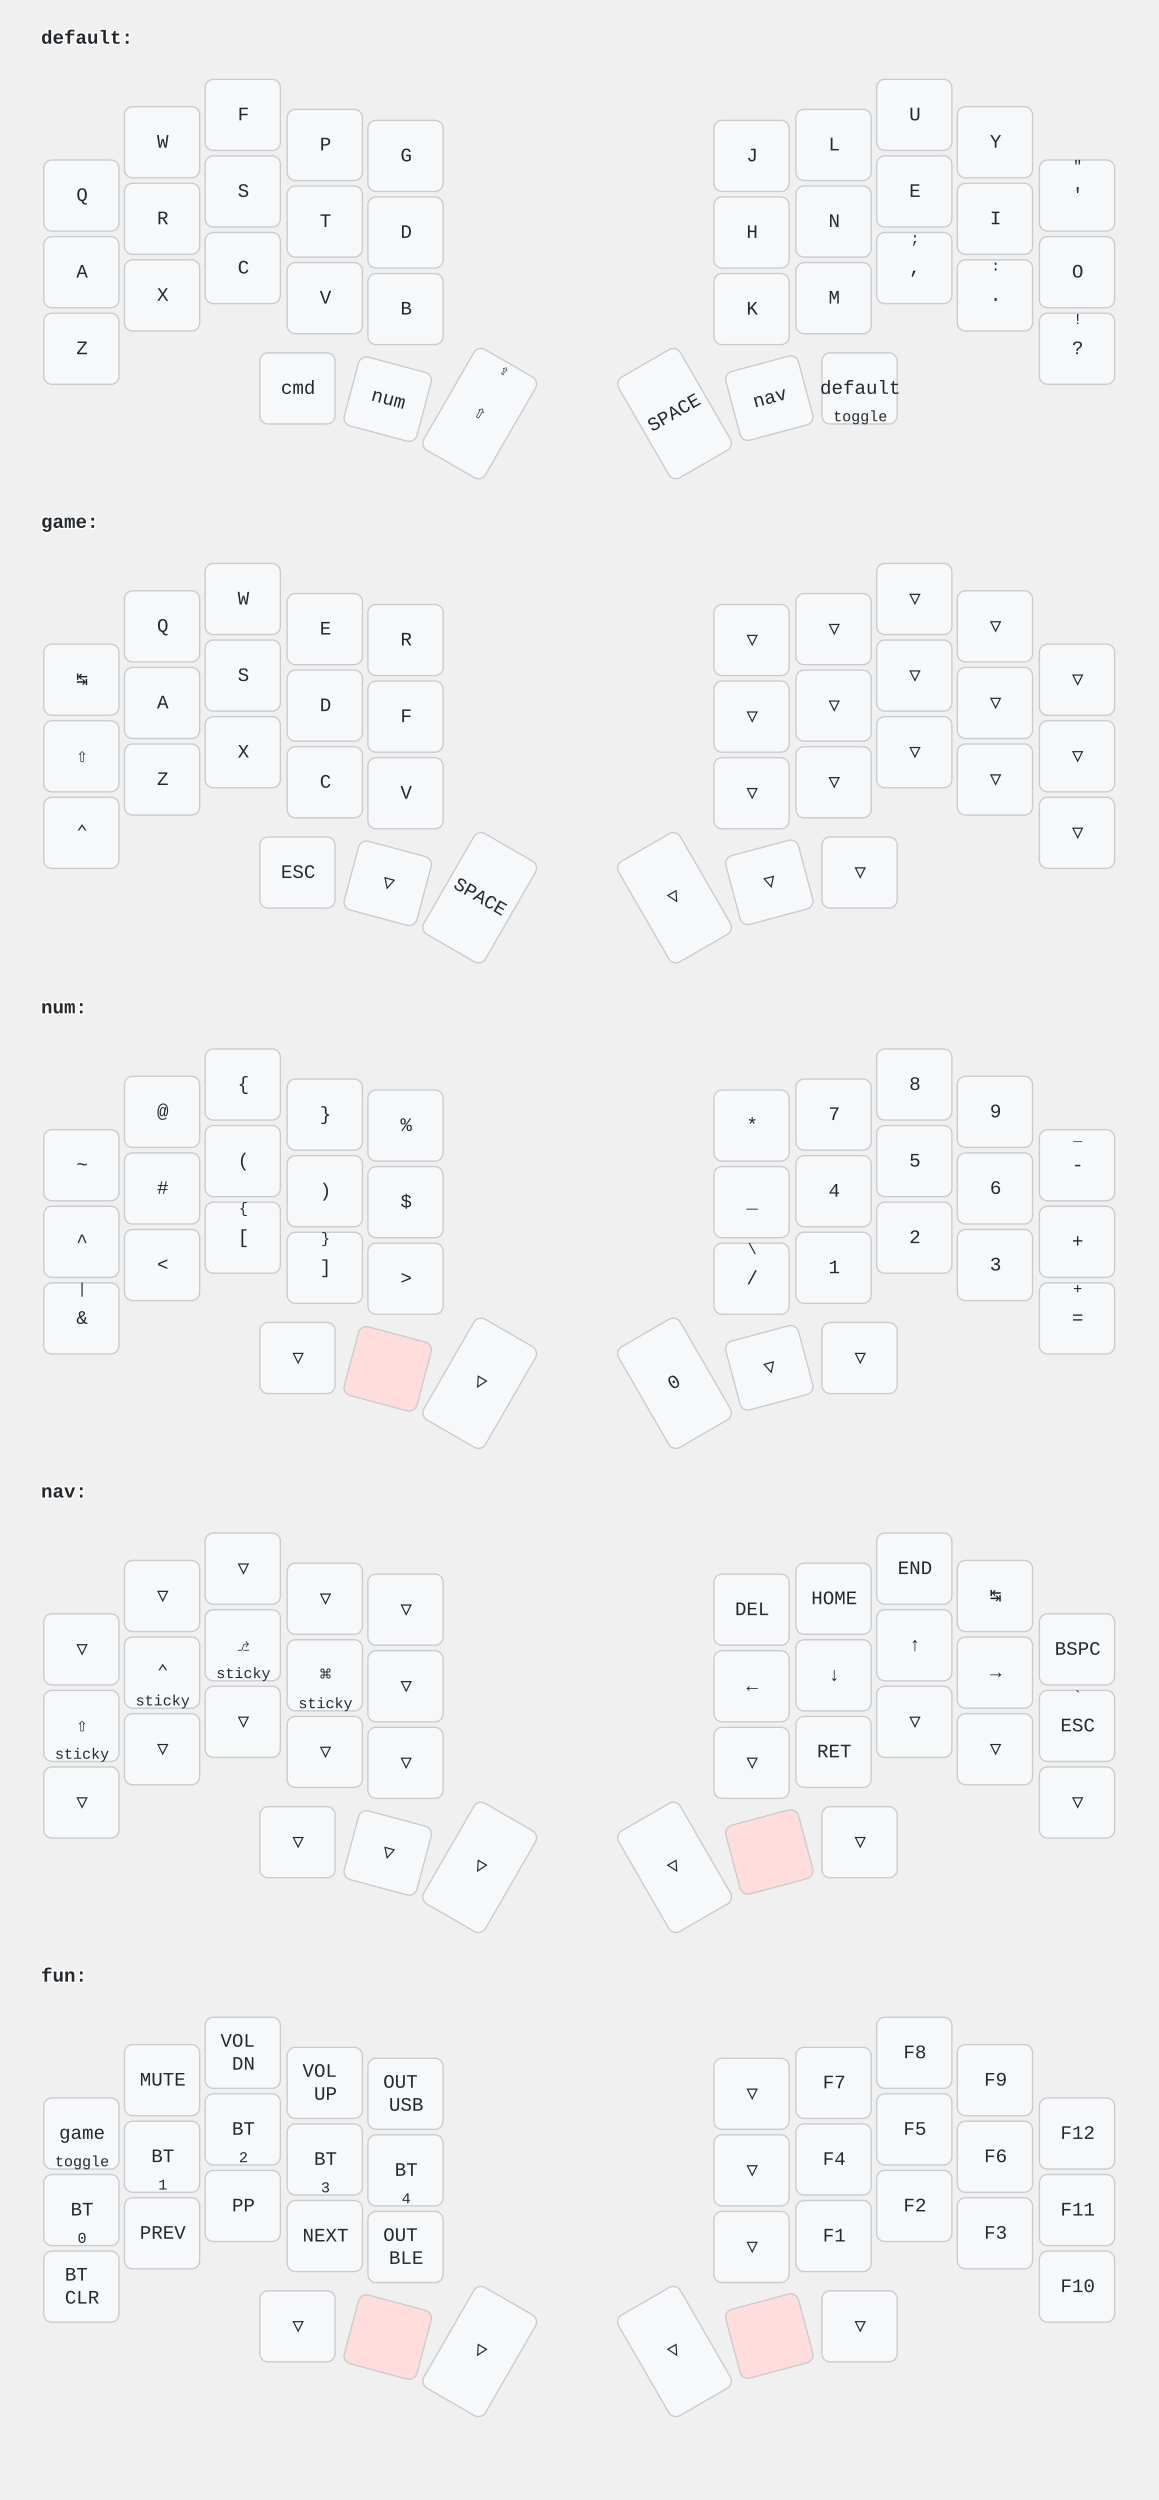
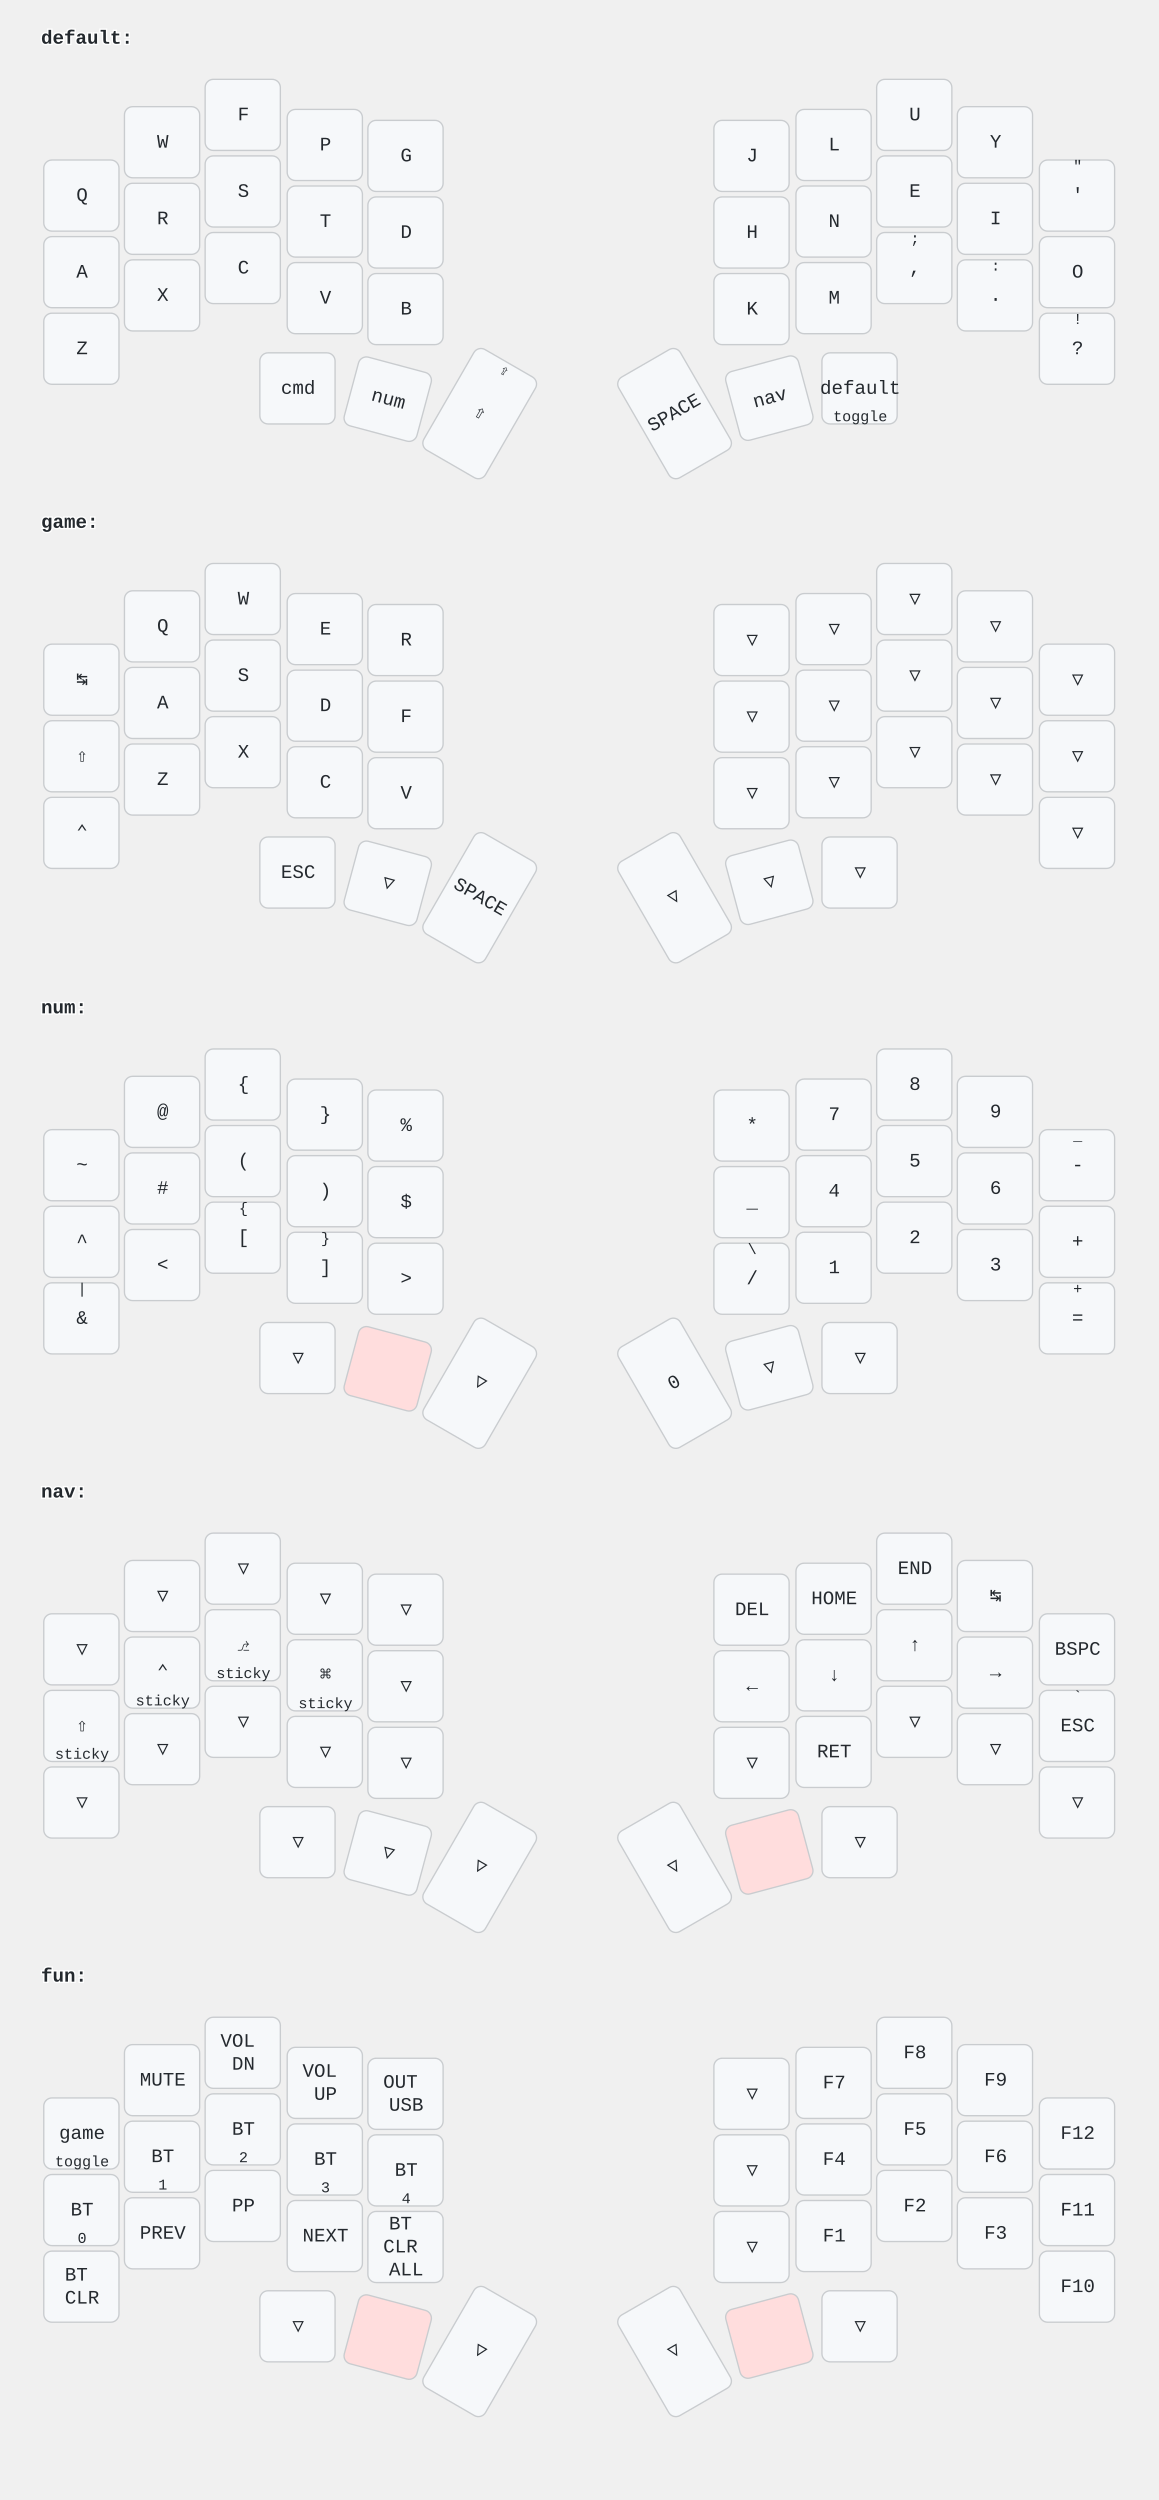
<svg xmlns="http://www.w3.org/2000/svg" width="847" height="1828" viewBox="0 0 847 1828" class="keymap">
  <style>/* font and background color specifications */
svg {
    font-family: SFMono-Regular,Consolas,Liberation Mono,Menlo,monospace;
    font-size: 14px;
    font-kerning: normal;
    text-rendering: optimizeLegibility;
    fill: #24292e;
}

/* default key styling */
rect {
    fill: #f6f8fa;
    stroke: #c9cccf;
    stroke-width: 1;
}

/* color accent for combo boxes */
rect.combo {
    fill: #cdf;
}

/* color accent for held keys */
rect.held, rect.combo.held {
    fill: #fdd;
}

/* color accent for ghost (optional) keys */
rect.ghost, rect.combo.ghost {
    fill: #ddd;
}

text {
    text-anchor: middle;
    dominant-baseline: middle;
}

/* styling for layer labels */
text.label {
    font-weight: bold;
    text-anchor: start;
    stroke: white;
    stroke-width: 2;
    paint-order: stroke;
}

/* styling for combo tap, and key hold/shifted label text */
text.combo, text.hold, text.shifted {
    font-size: 11px;
}

text.hold {
    text-anchor: middle;
    dominant-baseline: auto;
}

text.shifted {
    text-anchor: middle;
    dominant-baseline: hanging;
}

/* styling for hold/shifted label text in combo box */
text.combo.hold, text.combo.shifted {
    font-size: 8px;
}

/* styling for combo dendrons */
path {
    stroke-width: 1;
    stroke: gray;
    fill: none;
}
</style>
  <g transform="translate(30, 0)" class="layer-default">
    <text x="0" y="28" class="label" id="default">default:</text>
    <g transform="translate(0, 56)">
      <g transform="translate(30, 87)" class="key keypos-0">
        <rect rx="6" ry="6" x="-28" y="-26" width="55" height="52" class="key" />
        <text x="0" y="0" class="key tap">Q</text>
      </g>
      <g transform="translate(89, 48)" class="key keypos-1">
        <rect rx="6" ry="6" x="-28" y="-26" width="55" height="52" class="key" />
        <text x="0" y="0" class="key tap">W</text>
      </g>
      <g transform="translate(148, 28)" class="key keypos-2">
        <rect rx="6" ry="6" x="-28" y="-26" width="55" height="52" class="key" />
        <text x="0" y="0" class="key tap">F</text>
      </g>
      <g transform="translate(208, 50)" class="key keypos-3">
        <rect rx="6" ry="6" x="-28" y="-26" width="55" height="52" class="key" />
        <text x="0" y="0" class="key tap">P</text>
      </g>
      <g transform="translate(267, 58)" class="key keypos-4">
        <rect rx="6" ry="6" x="-28" y="-26" width="55" height="52" class="key" />
        <text x="0" y="0" class="key tap">G</text>
      </g>
      <g transform="translate(520, 58)" class="key keypos-5">
        <rect rx="6" ry="6" x="-28" y="-26" width="55" height="52" class="key" />
        <text x="0" y="0" class="key tap">J</text>
      </g>
      <g transform="translate(580, 50)" class="key keypos-6">
        <rect rx="6" ry="6" x="-28" y="-26" width="55" height="52" class="key" />
        <text x="0" y="0" class="key tap">L</text>
      </g>
      <g transform="translate(639, 28)" class="key keypos-7">
        <rect rx="6" ry="6" x="-28" y="-26" width="55" height="52" class="key" />
        <text x="0" y="0" class="key tap">U</text>
      </g>
      <g transform="translate(698, 48)" class="key keypos-8">
        <rect rx="6" ry="6" x="-28" y="-26" width="55" height="52" class="key" />
        <text x="0" y="0" class="key tap">Y</text>
      </g>
      <g transform="translate(758, 87)" class="key keypos-9">
        <rect rx="6" ry="6" x="-28" y="-26" width="55" height="52" class="key" />
        <text x="0" y="0" class="key tap">'</text>
        <text x="0" y="-24" class="key shifted">"</text>
      </g>
      <g transform="translate(30, 143)" class="key keypos-10">
        <rect rx="6" ry="6" x="-28" y="-26" width="55" height="52" class="key" />
        <text x="0" y="0" class="key tap">A</text>
      </g>
      <g transform="translate(89, 104)" class="key keypos-11">
        <rect rx="6" ry="6" x="-28" y="-26" width="55" height="52" class="key" />
        <text x="0" y="0" class="key tap">R</text>
      </g>
      <g transform="translate(148, 84)" class="key keypos-12">
        <rect rx="6" ry="6" x="-28" y="-26" width="55" height="52" class="key" />
        <text x="0" y="0" class="key tap">S</text>
      </g>
      <g transform="translate(208, 106)" class="key keypos-13">
        <rect rx="6" ry="6" x="-28" y="-26" width="55" height="52" class="key" />
        <text x="0" y="0" class="key tap">T</text>
      </g>
      <g transform="translate(267, 114)" class="key keypos-14">
        <rect rx="6" ry="6" x="-28" y="-26" width="55" height="52" class="key" />
        <text x="0" y="0" class="key tap">D</text>
      </g>
      <g transform="translate(520, 114)" class="key keypos-15">
        <rect rx="6" ry="6" x="-28" y="-26" width="55" height="52" class="key" />
        <text x="0" y="0" class="key tap">H</text>
      </g>
      <g transform="translate(580, 106)" class="key keypos-16">
        <rect rx="6" ry="6" x="-28" y="-26" width="55" height="52" class="key" />
        <text x="0" y="0" class="key tap">N</text>
      </g>
      <g transform="translate(639, 84)" class="key keypos-17">
        <rect rx="6" ry="6" x="-28" y="-26" width="55" height="52" class="key" />
        <text x="0" y="0" class="key tap">E</text>
      </g>
      <g transform="translate(698, 104)" class="key keypos-18">
        <rect rx="6" ry="6" x="-28" y="-26" width="55" height="52" class="key" />
        <text x="0" y="0" class="key tap">I</text>
      </g>
      <g transform="translate(758, 143)" class="key keypos-19">
        <rect rx="6" ry="6" x="-28" y="-26" width="55" height="52" class="key" />
        <text x="0" y="0" class="key tap">O</text>
      </g>
      <g transform="translate(30, 199)" class="key keypos-20">
        <rect rx="6" ry="6" x="-28" y="-26" width="55" height="52" class="key" />
        <text x="0" y="0" class="key tap">Z</text>
      </g>
      <g transform="translate(89, 160)" class="key keypos-21">
        <rect rx="6" ry="6" x="-28" y="-26" width="55" height="52" class="key" />
        <text x="0" y="0" class="key tap">X</text>
      </g>
      <g transform="translate(148, 140)" class="key keypos-22">
        <rect rx="6" ry="6" x="-28" y="-26" width="55" height="52" class="key" />
        <text x="0" y="0" class="key tap">C</text>
      </g>
      <g transform="translate(208, 162)" class="key keypos-23">
        <rect rx="6" ry="6" x="-28" y="-26" width="55" height="52" class="key" />
        <text x="0" y="0" class="key tap">V</text>
      </g>
      <g transform="translate(267, 170)" class="key keypos-24">
        <rect rx="6" ry="6" x="-28" y="-26" width="55" height="52" class="key" />
        <text x="0" y="0" class="key tap">B</text>
      </g>
      <g transform="translate(520, 170)" class="key keypos-25">
        <rect rx="6" ry="6" x="-28" y="-26" width="55" height="52" class="key" />
        <text x="0" y="0" class="key tap">K</text>
      </g>
      <g transform="translate(580, 162)" class="key keypos-26">
        <rect rx="6" ry="6" x="-28" y="-26" width="55" height="52" class="key" />
        <text x="0" y="0" class="key tap">M</text>
      </g>
      <g transform="translate(639, 140)" class="key keypos-27">
        <rect rx="6" ry="6" x="-28" y="-26" width="55" height="52" class="key" />
        <text x="0" y="0" class="key tap">,</text>
        <text x="0" y="-24" class="key shifted">;</text>
      </g>
      <g transform="translate(698, 160)" class="key keypos-28">
        <rect rx="6" ry="6" x="-28" y="-26" width="55" height="52" class="key" />
        <text x="0" y="0" class="key tap">.</text>
        <text x="0" y="-24" class="key shifted">:</text>
      </g>
      <g transform="translate(758, 199)" class="key keypos-29">
        <rect rx="6" ry="6" x="-28" y="-26" width="55" height="52" class="key" />
        <text x="0" y="0" class="key tap">?</text>
        <text x="0" y="-24" class="key shifted">!</text>
      </g>
      <g transform="translate(188, 228)" class="key keypos-30">
        <rect rx="6" ry="6" x="-28" y="-26" width="55" height="52" class="key" />
        <text x="0" y="0" class="key tap">cmd</text>
      </g>
      <g transform="translate(254, 236) rotate(15.0)" class="key keypos-31">
        <rect rx="6" ry="6" x="-28" y="-26" width="55" height="52" class="key" />
        <a href="#num">
          <text x="0" y="0" class="key tap layer-activator">num</text>
        </a>
      </g>
      <g transform="translate(321, 246) rotate(30.0)" class="key keypos-32">
        <rect rx="6" ry="6" x="-26" y="-42" width="52" height="85" class="key" />
        <text x="0" y="0" class="key tap">⇧</text>
        <text x="0" y="-40" class="key shifted">⇪</text>
      </g>
      <g transform="translate(463, 246) rotate(-30.0)" class="key keypos-33">
        <rect rx="6" ry="6" x="-26" y="-42" width="52" height="85" class="key" />
        <text x="0" y="0" class="key tap">SPACE</text>
      </g>
      <g transform="translate(533, 235) rotate(-15.0)" class="key keypos-34">
        <rect rx="6" ry="6" x="-28" y="-26" width="55" height="52" class="key" />
        <a href="#nav">
          <text x="0" y="0" class="key tap layer-activator">nav</text>
        </a>
      </g>
      <g transform="translate(599, 228)" class="key keypos-35">
        <rect rx="6" ry="6" x="-28" y="-26" width="55" height="52" class="key" />
        <a href="#default">
          <text x="0" y="0" class="key tap layer-activator">default</text>
        </a>
        <text x="0" y="24" class="key hold">toggle</text>
      </g>
    </g>
  </g>
  <g transform="translate(30, 354)" class="layer-game">
    <text x="0" y="28" class="label" id="game">game:</text>
    <g transform="translate(0, 56)">
      <g transform="translate(30, 87)" class="key keypos-0">
        <rect rx="6" ry="6" x="-28" y="-26" width="55" height="52" class="key" />
        <text x="0" y="0" class="key tap">↹</text>
      </g>
      <g transform="translate(89, 48)" class="key keypos-1">
        <rect rx="6" ry="6" x="-28" y="-26" width="55" height="52" class="key" />
        <text x="0" y="0" class="key tap">Q</text>
      </g>
      <g transform="translate(148, 28)" class="key keypos-2">
        <rect rx="6" ry="6" x="-28" y="-26" width="55" height="52" class="key" />
        <text x="0" y="0" class="key tap">W</text>
      </g>
      <g transform="translate(208, 50)" class="key keypos-3">
        <rect rx="6" ry="6" x="-28" y="-26" width="55" height="52" class="key" />
        <text x="0" y="0" class="key tap">E</text>
      </g>
      <g transform="translate(267, 58)" class="key keypos-4">
        <rect rx="6" ry="6" x="-28" y="-26" width="55" height="52" class="key" />
        <text x="0" y="0" class="key tap">R</text>
      </g>
      <g transform="translate(520, 58)" class="key trans keypos-5">
        <rect rx="6" ry="6" x="-28" y="-26" width="55" height="52" class="key trans" />
        <text x="0" y="0" class="key trans tap">▽</text>
      </g>
      <g transform="translate(580, 50)" class="key trans keypos-6">
        <rect rx="6" ry="6" x="-28" y="-26" width="55" height="52" class="key trans" />
        <text x="0" y="0" class="key trans tap">▽</text>
      </g>
      <g transform="translate(639, 28)" class="key trans keypos-7">
        <rect rx="6" ry="6" x="-28" y="-26" width="55" height="52" class="key trans" />
        <text x="0" y="0" class="key trans tap">▽</text>
      </g>
      <g transform="translate(698, 48)" class="key trans keypos-8">
        <rect rx="6" ry="6" x="-28" y="-26" width="55" height="52" class="key trans" />
        <text x="0" y="0" class="key trans tap">▽</text>
      </g>
      <g transform="translate(758, 87)" class="key trans keypos-9">
        <rect rx="6" ry="6" x="-28" y="-26" width="55" height="52" class="key trans" />
        <text x="0" y="0" class="key trans tap">▽</text>
      </g>
      <g transform="translate(30, 143)" class="key keypos-10">
        <rect rx="6" ry="6" x="-28" y="-26" width="55" height="52" class="key" />
        <text x="0" y="0" class="key tap">⇧</text>
      </g>
      <g transform="translate(89, 104)" class="key keypos-11">
        <rect rx="6" ry="6" x="-28" y="-26" width="55" height="52" class="key" />
        <text x="0" y="0" class="key tap">A</text>
      </g>
      <g transform="translate(148, 84)" class="key keypos-12">
        <rect rx="6" ry="6" x="-28" y="-26" width="55" height="52" class="key" />
        <text x="0" y="0" class="key tap">S</text>
      </g>
      <g transform="translate(208, 106)" class="key keypos-13">
        <rect rx="6" ry="6" x="-28" y="-26" width="55" height="52" class="key" />
        <text x="0" y="0" class="key tap">D</text>
      </g>
      <g transform="translate(267, 114)" class="key keypos-14">
        <rect rx="6" ry="6" x="-28" y="-26" width="55" height="52" class="key" />
        <text x="0" y="0" class="key tap">F</text>
      </g>
      <g transform="translate(520, 114)" class="key trans keypos-15">
        <rect rx="6" ry="6" x="-28" y="-26" width="55" height="52" class="key trans" />
        <text x="0" y="0" class="key trans tap">▽</text>
      </g>
      <g transform="translate(580, 106)" class="key trans keypos-16">
        <rect rx="6" ry="6" x="-28" y="-26" width="55" height="52" class="key trans" />
        <text x="0" y="0" class="key trans tap">▽</text>
      </g>
      <g transform="translate(639, 84)" class="key trans keypos-17">
        <rect rx="6" ry="6" x="-28" y="-26" width="55" height="52" class="key trans" />
        <text x="0" y="0" class="key trans tap">▽</text>
      </g>
      <g transform="translate(698, 104)" class="key trans keypos-18">
        <rect rx="6" ry="6" x="-28" y="-26" width="55" height="52" class="key trans" />
        <text x="0" y="0" class="key trans tap">▽</text>
      </g>
      <g transform="translate(758, 143)" class="key trans keypos-19">
        <rect rx="6" ry="6" x="-28" y="-26" width="55" height="52" class="key trans" />
        <text x="0" y="0" class="key trans tap">▽</text>
      </g>
      <g transform="translate(30, 199)" class="key keypos-20">
        <rect rx="6" ry="6" x="-28" y="-26" width="55" height="52" class="key" />
        <text x="0" y="0" class="key tap">⌃</text>
      </g>
      <g transform="translate(89, 160)" class="key keypos-21">
        <rect rx="6" ry="6" x="-28" y="-26" width="55" height="52" class="key" />
        <text x="0" y="0" class="key tap">Z</text>
      </g>
      <g transform="translate(148, 140)" class="key keypos-22">
        <rect rx="6" ry="6" x="-28" y="-26" width="55" height="52" class="key" />
        <text x="0" y="0" class="key tap">X</text>
      </g>
      <g transform="translate(208, 162)" class="key keypos-23">
        <rect rx="6" ry="6" x="-28" y="-26" width="55" height="52" class="key" />
        <text x="0" y="0" class="key tap">C</text>
      </g>
      <g transform="translate(267, 170)" class="key keypos-24">
        <rect rx="6" ry="6" x="-28" y="-26" width="55" height="52" class="key" />
        <text x="0" y="0" class="key tap">V</text>
      </g>
      <g transform="translate(520, 170)" class="key trans keypos-25">
        <rect rx="6" ry="6" x="-28" y="-26" width="55" height="52" class="key trans" />
        <text x="0" y="0" class="key trans tap">▽</text>
      </g>
      <g transform="translate(580, 162)" class="key trans keypos-26">
        <rect rx="6" ry="6" x="-28" y="-26" width="55" height="52" class="key trans" />
        <text x="0" y="0" class="key trans tap">▽</text>
      </g>
      <g transform="translate(639, 140)" class="key trans keypos-27">
        <rect rx="6" ry="6" x="-28" y="-26" width="55" height="52" class="key trans" />
        <text x="0" y="0" class="key trans tap">▽</text>
      </g>
      <g transform="translate(698, 160)" class="key trans keypos-28">
        <rect rx="6" ry="6" x="-28" y="-26" width="55" height="52" class="key trans" />
        <text x="0" y="0" class="key trans tap">▽</text>
      </g>
      <g transform="translate(758, 199)" class="key trans keypos-29">
        <rect rx="6" ry="6" x="-28" y="-26" width="55" height="52" class="key trans" />
        <text x="0" y="0" class="key trans tap">▽</text>
      </g>
      <g transform="translate(188, 228)" class="key keypos-30">
        <rect rx="6" ry="6" x="-28" y="-26" width="55" height="52" class="key" />
        <text x="0" y="0" class="key tap">ESC</text>
      </g>
      <g transform="translate(254, 236) rotate(15.0)" class="key trans keypos-31">
        <rect rx="6" ry="6" x="-28" y="-26" width="55" height="52" class="key trans" />
        <text x="0" y="0" class="key trans tap">▽</text>
      </g>
      <g transform="translate(321, 246) rotate(30.0)" class="key keypos-32">
        <rect rx="6" ry="6" x="-26" y="-42" width="52" height="85" class="key" />
        <text x="0" y="0" class="key tap">SPACE</text>
      </g>
      <g transform="translate(463, 246) rotate(-30.0)" class="key trans keypos-33">
        <rect rx="6" ry="6" x="-26" y="-42" width="52" height="85" class="key trans" />
        <text x="0" y="0" class="key trans tap">▽</text>
      </g>
      <g transform="translate(533, 235) rotate(-15.0)" class="key trans keypos-34">
        <rect rx="6" ry="6" x="-28" y="-26" width="55" height="52" class="key trans" />
        <text x="0" y="0" class="key trans tap">▽</text>
      </g>
      <g transform="translate(599, 228)" class="key trans keypos-35">
        <rect rx="6" ry="6" x="-28" y="-26" width="55" height="52" class="key trans" />
        <text x="0" y="0" class="key trans tap">▽</text>
      </g>
    </g>
  </g>
  <g transform="translate(30, 709)" class="layer-num">
    <text x="0" y="28" class="label" id="num">num:</text>
    <g transform="translate(0, 56)">
      <g transform="translate(30, 87)" class="key keypos-0">
        <rect rx="6" ry="6" x="-28" y="-26" width="55" height="52" class="key" />
        <text x="0" y="0" class="key tap">~</text>
      </g>
      <g transform="translate(89, 48)" class="key keypos-1">
        <rect rx="6" ry="6" x="-28" y="-26" width="55" height="52" class="key" />
        <text x="0" y="0" class="key tap">@</text>
      </g>
      <g transform="translate(148, 28)" class="key keypos-2">
        <rect rx="6" ry="6" x="-28" y="-26" width="55" height="52" class="key" />
        <text x="0" y="0" class="key tap">{</text>
      </g>
      <g transform="translate(208, 50)" class="key keypos-3">
        <rect rx="6" ry="6" x="-28" y="-26" width="55" height="52" class="key" />
        <text x="0" y="0" class="key tap">}</text>
      </g>
      <g transform="translate(267, 58)" class="key keypos-4">
        <rect rx="6" ry="6" x="-28" y="-26" width="55" height="52" class="key" />
        <text x="0" y="0" class="key tap">%</text>
      </g>
      <g transform="translate(520, 58)" class="key keypos-5">
        <rect rx="6" ry="6" x="-28" y="-26" width="55" height="52" class="key" />
        <text x="0" y="0" class="key tap">*</text>
      </g>
      <g transform="translate(580, 50)" class="key keypos-6">
        <rect rx="6" ry="6" x="-28" y="-26" width="55" height="52" class="key" />
        <text x="0" y="0" class="key tap">7</text>
      </g>
      <g transform="translate(639, 28)" class="key keypos-7">
        <rect rx="6" ry="6" x="-28" y="-26" width="55" height="52" class="key" />
        <text x="0" y="0" class="key tap">8</text>
      </g>
      <g transform="translate(698, 48)" class="key keypos-8">
        <rect rx="6" ry="6" x="-28" y="-26" width="55" height="52" class="key" />
        <text x="0" y="0" class="key tap">9</text>
      </g>
      <g transform="translate(758, 87)" class="key keypos-9">
        <rect rx="6" ry="6" x="-28" y="-26" width="55" height="52" class="key" />
        <text x="0" y="0" class="key tap">-</text>
        <text x="0" y="-24" class="key shifted">_</text>
      </g>
      <g transform="translate(30, 143)" class="key keypos-10">
        <rect rx="6" ry="6" x="-28" y="-26" width="55" height="52" class="key" />
        <text x="0" y="0" class="key tap">^</text>
      </g>
      <g transform="translate(89, 104)" class="key keypos-11">
        <rect rx="6" ry="6" x="-28" y="-26" width="55" height="52" class="key" />
        <text x="0" y="0" class="key tap">#</text>
      </g>
      <g transform="translate(148, 84)" class="key keypos-12">
        <rect rx="6" ry="6" x="-28" y="-26" width="55" height="52" class="key" />
        <text x="0" y="0" class="key tap">(</text>
      </g>
      <g transform="translate(208, 106)" class="key keypos-13">
        <rect rx="6" ry="6" x="-28" y="-26" width="55" height="52" class="key" />
        <text x="0" y="0" class="key tap">)</text>
      </g>
      <g transform="translate(267, 114)" class="key keypos-14">
        <rect rx="6" ry="6" x="-28" y="-26" width="55" height="52" class="key" />
        <text x="0" y="0" class="key tap">$</text>
      </g>
      <g transform="translate(520, 114)" class="key keypos-15">
        <rect rx="6" ry="6" x="-28" y="-26" width="55" height="52" class="key" />
        <text x="0" y="0" class="key tap">_</text>
      </g>
      <g transform="translate(580, 106)" class="key keypos-16">
        <rect rx="6" ry="6" x="-28" y="-26" width="55" height="52" class="key" />
        <text x="0" y="0" class="key tap">4</text>
      </g>
      <g transform="translate(639, 84)" class="key keypos-17">
        <rect rx="6" ry="6" x="-28" y="-26" width="55" height="52" class="key" />
        <text x="0" y="0" class="key tap">5</text>
      </g>
      <g transform="translate(698, 104)" class="key keypos-18">
        <rect rx="6" ry="6" x="-28" y="-26" width="55" height="52" class="key" />
        <text x="0" y="0" class="key tap">6</text>
      </g>
      <g transform="translate(758, 143)" class="key keypos-19">
        <rect rx="6" ry="6" x="-28" y="-26" width="55" height="52" class="key" />
        <text x="0" y="0" class="key tap">+</text>
      </g>
      <g transform="translate(30, 199)" class="key keypos-20">
        <rect rx="6" ry="6" x="-28" y="-26" width="55" height="52" class="key" />
        <text x="0" y="0" class="key tap">&amp;</text>
        <text x="0" y="-24" class="key shifted">|</text>
      </g>
      <g transform="translate(89, 160)" class="key keypos-21">
        <rect rx="6" ry="6" x="-28" y="-26" width="55" height="52" class="key" />
        <text x="0" y="0" class="key tap">&lt;</text>
      </g>
      <g transform="translate(148, 140)" class="key keypos-22">
        <rect rx="6" ry="6" x="-28" y="-26" width="55" height="52" class="key" />
        <text x="0" y="0" class="key tap">[</text>
        <text x="0" y="-24" class="key shifted">{</text>
      </g>
      <g transform="translate(208, 162)" class="key keypos-23">
        <rect rx="6" ry="6" x="-28" y="-26" width="55" height="52" class="key" />
        <text x="0" y="0" class="key tap">]</text>
        <text x="0" y="-24" class="key shifted">}</text>
      </g>
      <g transform="translate(267, 170)" class="key keypos-24">
        <rect rx="6" ry="6" x="-28" y="-26" width="55" height="52" class="key" />
        <text x="0" y="0" class="key tap">&gt;</text>
      </g>
      <g transform="translate(520, 170)" class="key keypos-25">
        <rect rx="6" ry="6" x="-28" y="-26" width="55" height="52" class="key" />
        <text x="0" y="0" class="key tap">/</text>
        <text x="0" y="-24" class="key shifted">\</text>
      </g>
      <g transform="translate(580, 162)" class="key keypos-26">
        <rect rx="6" ry="6" x="-28" y="-26" width="55" height="52" class="key" />
        <text x="0" y="0" class="key tap">1</text>
      </g>
      <g transform="translate(639, 140)" class="key keypos-27">
        <rect rx="6" ry="6" x="-28" y="-26" width="55" height="52" class="key" />
        <text x="0" y="0" class="key tap">2</text>
      </g>
      <g transform="translate(698, 160)" class="key keypos-28">
        <rect rx="6" ry="6" x="-28" y="-26" width="55" height="52" class="key" />
        <text x="0" y="0" class="key tap">3</text>
      </g>
      <g transform="translate(758, 199)" class="key keypos-29">
        <rect rx="6" ry="6" x="-28" y="-26" width="55" height="52" class="key" />
        <text x="0" y="0" class="key tap">=</text>
        <text x="0" y="-24" class="key shifted">+</text>
      </g>
      <g transform="translate(188, 228)" class="key trans keypos-30">
        <rect rx="6" ry="6" x="-28" y="-26" width="55" height="52" class="key trans" />
        <text x="0" y="0" class="key trans tap">▽</text>
      </g>
      <g transform="translate(254, 236) rotate(15.0)" class="key held keypos-31">
        <rect rx="6" ry="6" x="-28" y="-26" width="55" height="52" class="key held" />
      </g>
      <g transform="translate(321, 246) rotate(30.0)" class="key trans keypos-32">
        <rect rx="6" ry="6" x="-26" y="-42" width="52" height="85" class="key trans" />
        <text x="0" y="0" class="key trans tap">▽</text>
      </g>
      <g transform="translate(463, 246) rotate(-30.0)" class="key keypos-33">
        <rect rx="6" ry="6" x="-26" y="-42" width="52" height="85" class="key" />
        <text x="0" y="0" class="key tap">0</text>
      </g>
      <g transform="translate(533, 235) rotate(-15.0)" class="key trans keypos-34">
        <rect rx="6" ry="6" x="-28" y="-26" width="55" height="52" class="key trans" />
        <text x="0" y="0" class="key trans tap">▽</text>
      </g>
      <g transform="translate(599, 228)" class="key trans keypos-35">
        <rect rx="6" ry="6" x="-28" y="-26" width="55" height="52" class="key trans" />
        <text x="0" y="0" class="key trans tap">▽</text>
      </g>
    </g>
  </g>
  <g transform="translate(30, 1063)" class="layer-nav">
    <text x="0" y="28" class="label" id="nav">nav:</text>
    <g transform="translate(0, 56)">
      <g transform="translate(30, 87)" class="key trans keypos-0">
        <rect rx="6" ry="6" x="-28" y="-26" width="55" height="52" class="key trans" />
        <text x="0" y="0" class="key trans tap">▽</text>
      </g>
      <g transform="translate(89, 48)" class="key trans keypos-1">
        <rect rx="6" ry="6" x="-28" y="-26" width="55" height="52" class="key trans" />
        <text x="0" y="0" class="key trans tap">▽</text>
      </g>
      <g transform="translate(148, 28)" class="key trans keypos-2">
        <rect rx="6" ry="6" x="-28" y="-26" width="55" height="52" class="key trans" />
        <text x="0" y="0" class="key trans tap">▽</text>
      </g>
      <g transform="translate(208, 50)" class="key trans keypos-3">
        <rect rx="6" ry="6" x="-28" y="-26" width="55" height="52" class="key trans" />
        <text x="0" y="0" class="key trans tap">▽</text>
      </g>
      <g transform="translate(267, 58)" class="key trans keypos-4">
        <rect rx="6" ry="6" x="-28" y="-26" width="55" height="52" class="key trans" />
        <text x="0" y="0" class="key trans tap">▽</text>
      </g>
      <g transform="translate(520, 58)" class="key keypos-5">
        <rect rx="6" ry="6" x="-28" y="-26" width="55" height="52" class="key" />
        <text x="0" y="0" class="key tap">DEL</text>
      </g>
      <g transform="translate(580, 50)" class="key keypos-6">
        <rect rx="6" ry="6" x="-28" y="-26" width="55" height="52" class="key" />
        <text x="0" y="0" class="key tap">HOME</text>
      </g>
      <g transform="translate(639, 28)" class="key keypos-7">
        <rect rx="6" ry="6" x="-28" y="-26" width="55" height="52" class="key" />
        <text x="0" y="0" class="key tap">END</text>
      </g>
      <g transform="translate(698, 48)" class="key keypos-8">
        <rect rx="6" ry="6" x="-28" y="-26" width="55" height="52" class="key" />
        <text x="0" y="0" class="key tap">↹</text>
      </g>
      <g transform="translate(758, 87)" class="key keypos-9">
        <rect rx="6" ry="6" x="-28" y="-26" width="55" height="52" class="key" />
        <text x="0" y="0" class="key tap">BSPC</text>
      </g>
      <g transform="translate(30, 143)" class="key keypos-10">
        <rect rx="6" ry="6" x="-28" y="-26" width="55" height="52" class="key" />
        <text x="0" y="0" class="key tap">⇧</text>
        <text x="0" y="24" class="key hold">sticky</text>
      </g>
      <g transform="translate(89, 104)" class="key keypos-11">
        <rect rx="6" ry="6" x="-28" y="-26" width="55" height="52" class="key" />
        <text x="0" y="0" class="key tap">⌃</text>
        <text x="0" y="24" class="key hold">sticky</text>
      </g>
      <g transform="translate(148, 84)" class="key keypos-12">
        <rect rx="6" ry="6" x="-28" y="-26" width="55" height="52" class="key" />
        <text x="0" y="0" class="key tap">⎇</text>
        <text x="0" y="24" class="key hold">sticky</text>
      </g>
      <g transform="translate(208, 106)" class="key keypos-13">
        <rect rx="6" ry="6" x="-28" y="-26" width="55" height="52" class="key" />
        <text x="0" y="0" class="key tap">⌘</text>
        <text x="0" y="24" class="key hold">sticky</text>
      </g>
      <g transform="translate(267, 114)" class="key trans keypos-14">
        <rect rx="6" ry="6" x="-28" y="-26" width="55" height="52" class="key trans" />
        <text x="0" y="0" class="key trans tap">▽</text>
      </g>
      <g transform="translate(520, 114)" class="key keypos-15">
        <rect rx="6" ry="6" x="-28" y="-26" width="55" height="52" class="key" />
        <text x="0" y="0" class="key tap">←</text>
      </g>
      <g transform="translate(580, 106)" class="key keypos-16">
        <rect rx="6" ry="6" x="-28" y="-26" width="55" height="52" class="key" />
        <text x="0" y="0" class="key tap">↓</text>
      </g>
      <g transform="translate(639, 84)" class="key keypos-17">
        <rect rx="6" ry="6" x="-28" y="-26" width="55" height="52" class="key" />
        <text x="0" y="0" class="key tap">↑</text>
      </g>
      <g transform="translate(698, 104)" class="key keypos-18">
        <rect rx="6" ry="6" x="-28" y="-26" width="55" height="52" class="key" />
        <text x="0" y="0" class="key tap">→</text>
      </g>
      <g transform="translate(758, 143)" class="key keypos-19">
        <rect rx="6" ry="6" x="-28" y="-26" width="55" height="52" class="key" />
        <text x="0" y="0" class="key tap">ESC</text>
        <text x="0" y="-24" class="key shifted">`</text>
      </g>
      <g transform="translate(30, 199)" class="key trans keypos-20">
        <rect rx="6" ry="6" x="-28" y="-26" width="55" height="52" class="key trans" />
        <text x="0" y="0" class="key trans tap">▽</text>
      </g>
      <g transform="translate(89, 160)" class="key trans keypos-21">
        <rect rx="6" ry="6" x="-28" y="-26" width="55" height="52" class="key trans" />
        <text x="0" y="0" class="key trans tap">▽</text>
      </g>
      <g transform="translate(148, 140)" class="key trans keypos-22">
        <rect rx="6" ry="6" x="-28" y="-26" width="55" height="52" class="key trans" />
        <text x="0" y="0" class="key trans tap">▽</text>
      </g>
      <g transform="translate(208, 162)" class="key trans keypos-23">
        <rect rx="6" ry="6" x="-28" y="-26" width="55" height="52" class="key trans" />
        <text x="0" y="0" class="key trans tap">▽</text>
      </g>
      <g transform="translate(267, 170)" class="key trans keypos-24">
        <rect rx="6" ry="6" x="-28" y="-26" width="55" height="52" class="key trans" />
        <text x="0" y="0" class="key trans tap">▽</text>
      </g>
      <g transform="translate(520, 170)" class="key trans keypos-25">
        <rect rx="6" ry="6" x="-28" y="-26" width="55" height="52" class="key trans" />
        <text x="0" y="0" class="key trans tap">▽</text>
      </g>
      <g transform="translate(580, 162)" class="key keypos-26">
        <rect rx="6" ry="6" x="-28" y="-26" width="55" height="52" class="key" />
        <text x="0" y="0" class="key tap">RET</text>
      </g>
      <g transform="translate(639, 140)" class="key trans keypos-27">
        <rect rx="6" ry="6" x="-28" y="-26" width="55" height="52" class="key trans" />
        <text x="0" y="0" class="key trans tap">▽</text>
      </g>
      <g transform="translate(698, 160)" class="key trans keypos-28">
        <rect rx="6" ry="6" x="-28" y="-26" width="55" height="52" class="key trans" />
        <text x="0" y="0" class="key trans tap">▽</text>
      </g>
      <g transform="translate(758, 199)" class="key trans keypos-29">
        <rect rx="6" ry="6" x="-28" y="-26" width="55" height="52" class="key trans" />
        <text x="0" y="0" class="key trans tap">▽</text>
      </g>
      <g transform="translate(188, 228)" class="key trans keypos-30">
        <rect rx="6" ry="6" x="-28" y="-26" width="55" height="52" class="key trans" />
        <text x="0" y="0" class="key trans tap">▽</text>
      </g>
      <g transform="translate(254, 236) rotate(15.0)" class="key trans keypos-31">
        <rect rx="6" ry="6" x="-28" y="-26" width="55" height="52" class="key trans" />
        <text x="0" y="0" class="key trans tap">▽</text>
      </g>
      <g transform="translate(321, 246) rotate(30.0)" class="key trans keypos-32">
        <rect rx="6" ry="6" x="-26" y="-42" width="52" height="85" class="key trans" />
        <text x="0" y="0" class="key trans tap">▽</text>
      </g>
      <g transform="translate(463, 246) rotate(-30.0)" class="key trans keypos-33">
        <rect rx="6" ry="6" x="-26" y="-42" width="52" height="85" class="key trans" />
        <text x="0" y="0" class="key trans tap">▽</text>
      </g>
      <g transform="translate(533, 235) rotate(-15.0)" class="key held keypos-34">
        <rect rx="6" ry="6" x="-28" y="-26" width="55" height="52" class="key held" />
      </g>
      <g transform="translate(599, 228)" class="key trans keypos-35">
        <rect rx="6" ry="6" x="-28" y="-26" width="55" height="52" class="key trans" />
        <text x="0" y="0" class="key trans tap">▽</text>
      </g>
    </g>
  </g>
  <g transform="translate(30, 1417)" class="layer-fun">
    <text x="0" y="28" class="label" id="fun">fun:</text>
    <g transform="translate(0, 56)">
      <g transform="translate(30, 87)" class="key keypos-0">
        <rect rx="6" ry="6" x="-28" y="-26" width="55" height="52" class="key" />
        <a href="#game">
          <text x="0" y="0" class="key tap layer-activator">game</text>
        </a>
        <text x="0" y="24" class="key hold">toggle</text>
      </g>
      <g transform="translate(89, 48)" class="key keypos-1">
        <rect rx="6" ry="6" x="-28" y="-26" width="55" height="52" class="key" />
        <text x="0" y="0" class="key tap">MUTE</text>
      </g>
      <g transform="translate(148, 28)" class="key keypos-2">
        <rect rx="6" ry="6" x="-28" y="-26" width="55" height="52" class="key" />
        <text x="0" y="0" class="key tap">
          <tspan x="0" dy="-0.6em">VOL</tspan>
          <tspan x="0" dy="1.2em">DN</tspan>
        </text>
      </g>
      <g transform="translate(208, 50)" class="key keypos-3">
        <rect rx="6" ry="6" x="-28" y="-26" width="55" height="52" class="key" />
        <text x="0" y="0" class="key tap">
          <tspan x="0" dy="-0.6em">VOL</tspan>
          <tspan x="0" dy="1.2em">UP</tspan>
        </text>
      </g>
      <g transform="translate(267, 58)" class="key keypos-4">
        <rect rx="6" ry="6" x="-28" y="-26" width="55" height="52" class="key" />
        <text x="0" y="0" class="key tap">
          <tspan x="0" dy="-0.6em">OUT</tspan>
          <tspan x="0" dy="1.2em">USB</tspan>
        </text>
      </g>
      <g transform="translate(520, 58)" class="key trans keypos-5">
        <rect rx="6" ry="6" x="-28" y="-26" width="55" height="52" class="key trans" />
        <text x="0" y="0" class="key trans tap">▽</text>
      </g>
      <g transform="translate(580, 50)" class="key keypos-6">
        <rect rx="6" ry="6" x="-28" y="-26" width="55" height="52" class="key" />
        <text x="0" y="0" class="key tap">F7</text>
      </g>
      <g transform="translate(639, 28)" class="key keypos-7">
        <rect rx="6" ry="6" x="-28" y="-26" width="55" height="52" class="key" />
        <text x="0" y="0" class="key tap">F8</text>
      </g>
      <g transform="translate(698, 48)" class="key keypos-8">
        <rect rx="6" ry="6" x="-28" y="-26" width="55" height="52" class="key" />
        <text x="0" y="0" class="key tap">F9</text>
      </g>
      <g transform="translate(758, 87)" class="key keypos-9">
        <rect rx="6" ry="6" x="-28" y="-26" width="55" height="52" class="key" />
        <text x="0" y="0" class="key tap">F12</text>
      </g>
      <g transform="translate(30, 143)" class="key keypos-10">
        <rect rx="6" ry="6" x="-28" y="-26" width="55" height="52" class="key" />
        <text x="0" y="0" class="key tap">BT</text>
        <text x="0" y="24" class="key hold">0</text>
      </g>
      <g transform="translate(89, 104)" class="key keypos-11">
        <rect rx="6" ry="6" x="-28" y="-26" width="55" height="52" class="key" />
        <text x="0" y="0" class="key tap">BT</text>
        <text x="0" y="24" class="key hold">1</text>
      </g>
      <g transform="translate(148, 84)" class="key keypos-12">
        <rect rx="6" ry="6" x="-28" y="-26" width="55" height="52" class="key" />
        <text x="0" y="0" class="key tap">BT</text>
        <text x="0" y="24" class="key hold">2</text>
      </g>
      <g transform="translate(208, 106)" class="key keypos-13">
        <rect rx="6" ry="6" x="-28" y="-26" width="55" height="52" class="key" />
        <text x="0" y="0" class="key tap">BT</text>
        <text x="0" y="24" class="key hold">3</text>
      </g>
      <g transform="translate(267, 114)" class="key keypos-14">
        <rect rx="6" ry="6" x="-28" y="-26" width="55" height="52" class="key" />
        <text x="0" y="0" class="key tap">BT</text>
        <text x="0" y="24" class="key hold">4</text>
      </g>
      <g transform="translate(520, 114)" class="key trans keypos-15">
        <rect rx="6" ry="6" x="-28" y="-26" width="55" height="52" class="key trans" />
        <text x="0" y="0" class="key trans tap">▽</text>
      </g>
      <g transform="translate(580, 106)" class="key keypos-16">
        <rect rx="6" ry="6" x="-28" y="-26" width="55" height="52" class="key" />
        <text x="0" y="0" class="key tap">F4</text>
      </g>
      <g transform="translate(639, 84)" class="key keypos-17">
        <rect rx="6" ry="6" x="-28" y="-26" width="55" height="52" class="key" />
        <text x="0" y="0" class="key tap">F5</text>
      </g>
      <g transform="translate(698, 104)" class="key keypos-18">
        <rect rx="6" ry="6" x="-28" y="-26" width="55" height="52" class="key" />
        <text x="0" y="0" class="key tap">F6</text>
      </g>
      <g transform="translate(758, 143)" class="key keypos-19">
        <rect rx="6" ry="6" x="-28" y="-26" width="55" height="52" class="key" />
        <text x="0" y="0" class="key tap">F11</text>
      </g>
      <g transform="translate(30, 199)" class="key keypos-20">
        <rect rx="6" ry="6" x="-28" y="-26" width="55" height="52" class="key" />
        <text x="0" y="0" class="key tap">
          <tspan x="0" dy="-0.6em">BT</tspan>
          <tspan x="0" dy="1.2em">CLR</tspan>
        </text>
      </g>
      <g transform="translate(89, 160)" class="key keypos-21">
        <rect rx="6" ry="6" x="-28" y="-26" width="55" height="52" class="key" />
        <text x="0" y="0" class="key tap">PREV</text>
      </g>
      <g transform="translate(148, 140)" class="key keypos-22">
        <rect rx="6" ry="6" x="-28" y="-26" width="55" height="52" class="key" />
        <text x="0" y="0" class="key tap">PP</text>
      </g>
      <g transform="translate(208, 162)" class="key keypos-23">
        <rect rx="6" ry="6" x="-28" y="-26" width="55" height="52" class="key" />
        <text x="0" y="0" class="key tap">NEXT</text>
      </g>
      <g transform="translate(267, 170)" class="key keypos-24">
        <rect rx="6" ry="6" x="-28" y="-26" width="55" height="52" class="key" />
        <text x="0" y="0" class="key tap">
-           <tspan x="0" dy="-0.6em">OUT</tspan>
-           <tspan x="0" dy="1.2em">BLE</tspan>
+           <tspan x="0" dy="-1.2em">BT</tspan>
+           <tspan x="0" dy="1.2em">CLR</tspan>
+           <tspan x="0" dy="1.2em">ALL</tspan>
        </text>
      </g>
      <g transform="translate(520, 170)" class="key trans keypos-25">
        <rect rx="6" ry="6" x="-28" y="-26" width="55" height="52" class="key trans" />
        <text x="0" y="0" class="key trans tap">▽</text>
      </g>
      <g transform="translate(580, 162)" class="key keypos-26">
        <rect rx="6" ry="6" x="-28" y="-26" width="55" height="52" class="key" />
        <text x="0" y="0" class="key tap">F1</text>
      </g>
      <g transform="translate(639, 140)" class="key keypos-27">
        <rect rx="6" ry="6" x="-28" y="-26" width="55" height="52" class="key" />
        <text x="0" y="0" class="key tap">F2</text>
      </g>
      <g transform="translate(698, 160)" class="key keypos-28">
        <rect rx="6" ry="6" x="-28" y="-26" width="55" height="52" class="key" />
        <text x="0" y="0" class="key tap">F3</text>
      </g>
      <g transform="translate(758, 199)" class="key keypos-29">
        <rect rx="6" ry="6" x="-28" y="-26" width="55" height="52" class="key" />
        <text x="0" y="0" class="key tap">F10</text>
      </g>
      <g transform="translate(188, 228)" class="key trans keypos-30">
        <rect rx="6" ry="6" x="-28" y="-26" width="55" height="52" class="key trans" />
        <text x="0" y="0" class="key trans tap">▽</text>
      </g>
      <g transform="translate(254, 236) rotate(15.0)" class="key held keypos-31">
        <rect rx="6" ry="6" x="-28" y="-26" width="55" height="52" class="key held" />
      </g>
      <g transform="translate(321, 246) rotate(30.0)" class="key trans keypos-32">
        <rect rx="6" ry="6" x="-26" y="-42" width="52" height="85" class="key trans" />
        <text x="0" y="0" class="key trans tap">▽</text>
      </g>
      <g transform="translate(463, 246) rotate(-30.0)" class="key trans keypos-33">
        <rect rx="6" ry="6" x="-26" y="-42" width="52" height="85" class="key trans" />
        <text x="0" y="0" class="key trans tap">▽</text>
      </g>
      <g transform="translate(533, 235) rotate(-15.0)" class="key held keypos-34">
        <rect rx="6" ry="6" x="-28" y="-26" width="55" height="52" class="key held" />
      </g>
      <g transform="translate(599, 228)" class="key trans keypos-35">
        <rect rx="6" ry="6" x="-28" y="-26" width="55" height="52" class="key trans" />
        <text x="0" y="0" class="key trans tap">▽</text>
      </g>
    </g>
  </g>
</svg>
